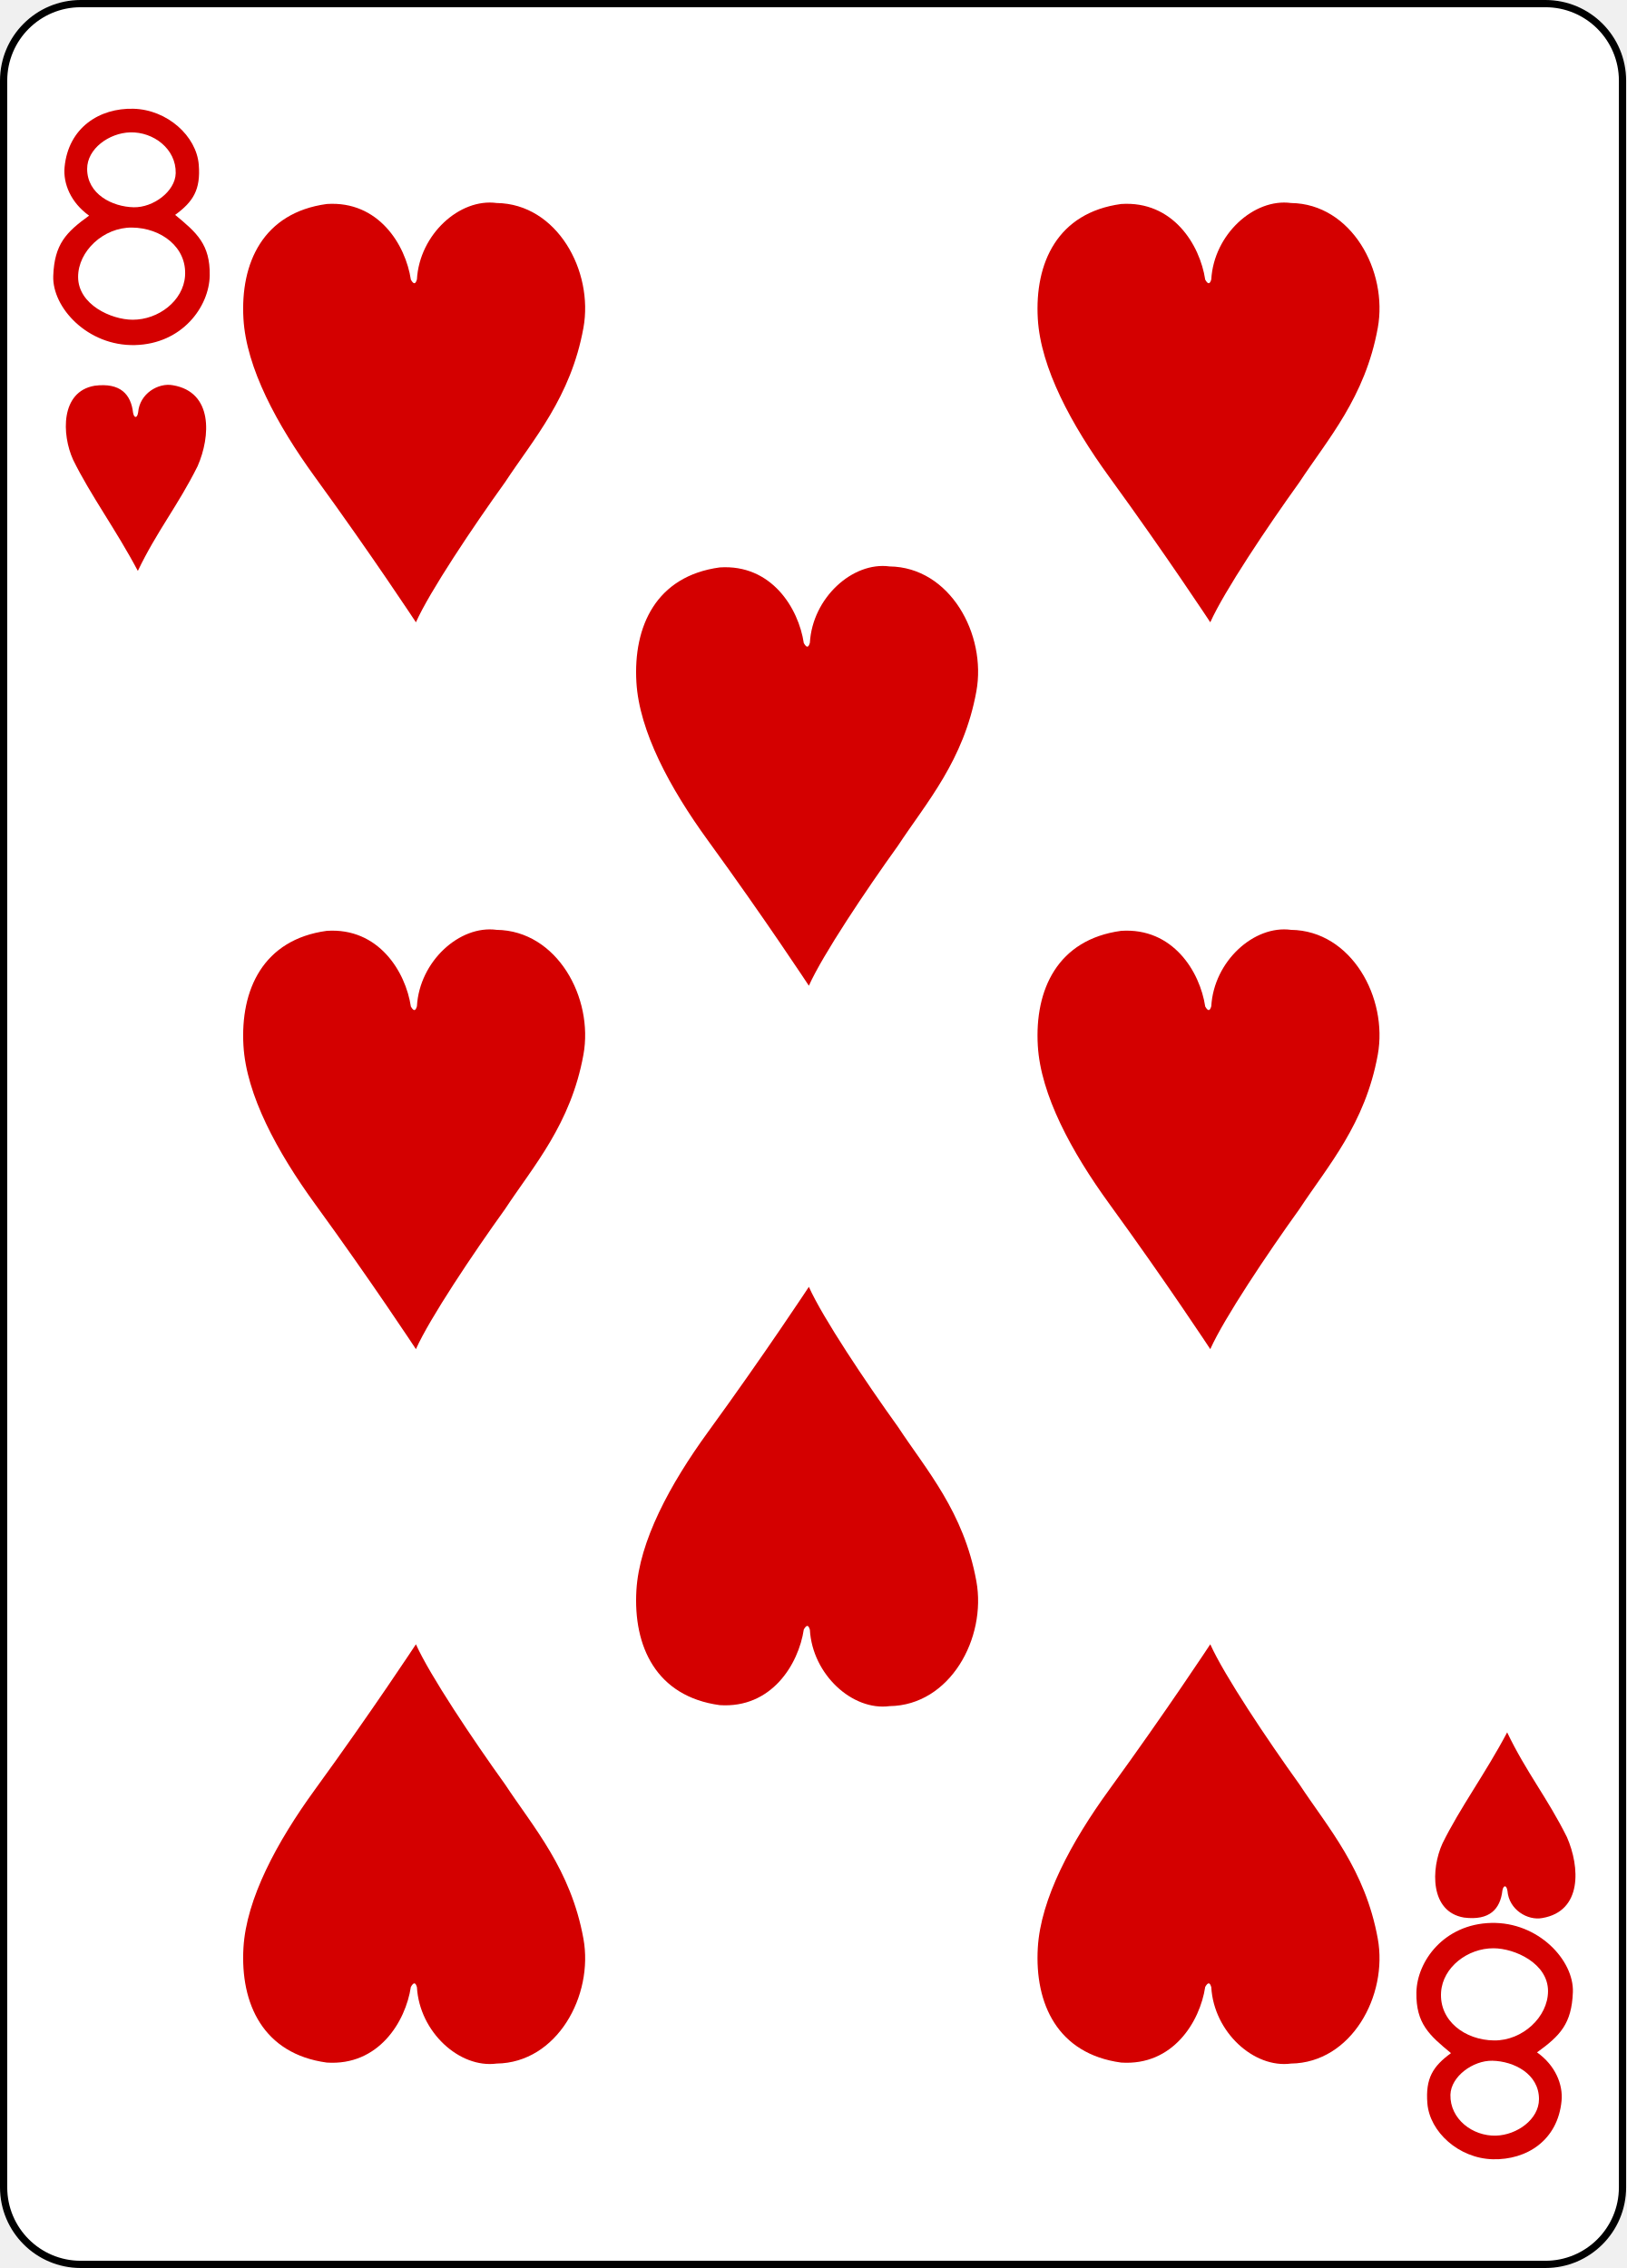
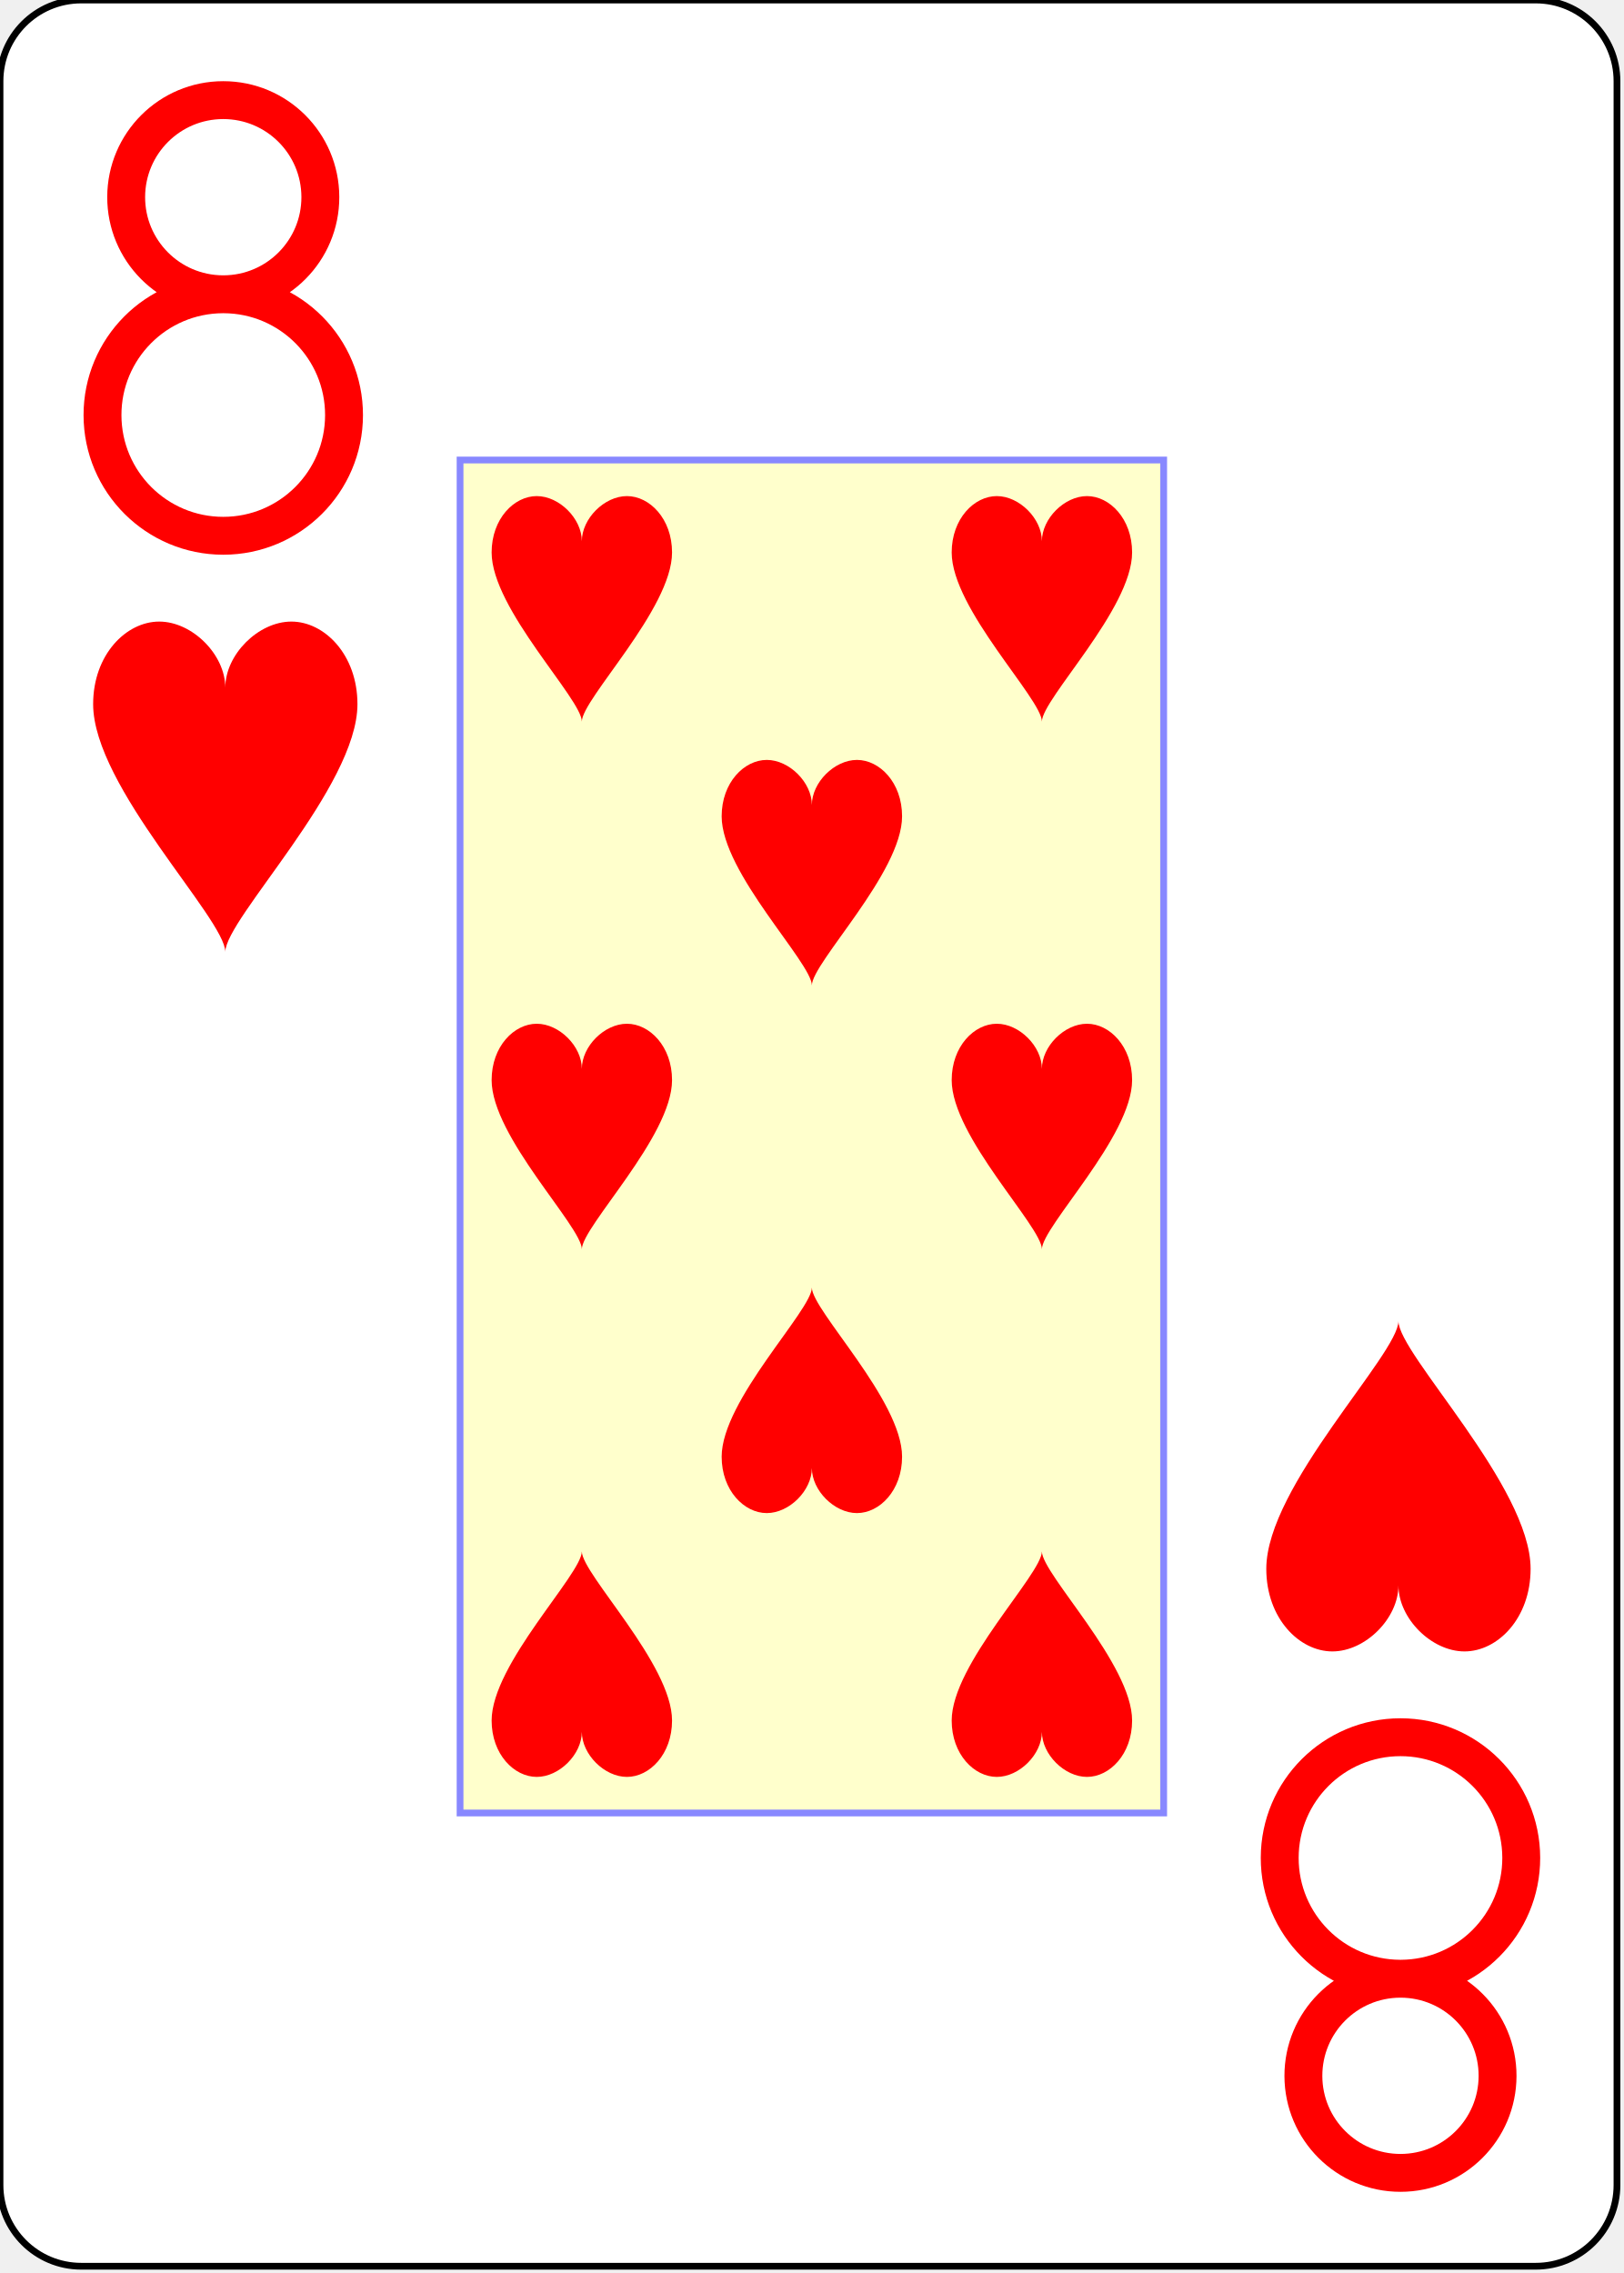
- <svg xmlns="http://www.w3.org/2000/svg" width="224.225" height="312.808" id="svg4423" version="1.1">
-   <defs id="defs4425" />
-   <g id="layer1" transform="translate(-259.9347,-369.7772)">
-     <g transform="translate(-1313.621,-113.6612)" id="g9013" style="display:inline">
-       <g id="g8854">
-         <g transform="translate(-4683.875,2918.937)" id="g8836">
-           <rect ry="10.63" rx="10.63" style="display:inline;fill:#ffffff;fill-opacity:1;stroke:#000000;stroke-width:0.997;stroke-miterlimit:4;stroke-dasharray:none;stroke-opacity:1" id="rect6361" width="223.228" height="311.811" x="6257.929" y="-2435" />
-           <g id="g8646" transform="matrix(0.3010621,0,0,0.3010621,5370.094,-1979.932)">
-             <path style="display:inline;fill:#d40000;fill-opacity:1" d="m 2971.742,-1386.815 c 0.532,-14.533 5.882,-19.991 16.421,-27.6 -8.406,-5.963 -11.95,-14.736 -11.234,-22.212 1.732,-18.092 15.976,-27.144 31.505,-26.75 15.529,0.394 28.913,12.501 29.957,25.649 0.908,11.437 -2.559,16.948 -10.82,22.969 9.808,8.11 16.078,13.452 15.84,27.769 -0.238,14.316 -12.641,31.355 -34.261,31.878 -21.62,0.523 -37.94,-17.169 -37.408,-31.703 z m 60.362,0.048 c 0.927,-13.161 -10.922,-22.04 -24.292,-22.178 -13.028,-0.135 -24.683,10.784 -24.685,22.599 0,12.692 15.158,19.586 24.948,19.623 11.899,0.044 23.23,-8.71 24.029,-20.044 z m -4.278,-47.078 c 0.259,-11.086 -10.154,-19.031 -20.888,-18.711 -9.551,0.284 -19.667,7.443 -19.672,16.71 -0.01,11.592 11.5,17.38 21.314,17.598 8.903,0.198 19.051,-7.223 19.246,-15.597 z" id="path7112" />
-             <path id="path7128" d="m 3667.748,-600.564 c -0.532,14.533 -5.882,19.991 -16.421,27.6 8.406,5.963 11.95,14.736 11.234,22.212 -1.732,18.092 -15.976,27.144 -31.505,26.75 -15.529,-0.394 -28.913,-12.501 -29.957,-25.649 -0.908,-11.437 2.559,-16.948 10.82,-22.969 -9.808,-8.11 -16.078,-13.452 -15.84,-27.769 0.238,-14.316 12.641,-31.355 34.261,-31.878 21.62,-0.523 37.94,17.169 37.408,31.703 z m -60.362,-0.048 c -0.927,13.161 10.922,22.04 24.292,22.178 13.028,0.135 24.683,-10.784 24.685,-22.599 0,-12.692 -15.158,-19.586 -24.948,-19.623 -11.899,-0.044 -23.23,8.71 -24.029,20.044 z m 4.278,47.078 c -0.259,11.086 10.154,19.031 20.888,18.711 9.551,-0.284 19.667,-7.443 19.672,-16.71 0.01,-11.592 -11.5,-17.38 -21.314,-17.598 -8.903,-0.198 -19.051,7.223 -19.246,15.597 z" style="display:inline;fill:#d40000;fill-opacity:1" />
-           </g>
-         </g>
-       </g>
-       <path style="display:inline;fill:#d40000;fill-opacity:1" d="m 1583.636,546.847 c -1.583,-3.472 -1.757,-9.405 2.971,-10.208 3.562,-0.458 5.012,1.198 5.3,3.742 0.142,0.743 0.562,0.788 0.695,-0.058 0.204,-2.609 2.787,-4.133 4.806,-3.75 5.527,0.945 5.204,7.028 3.398,11.156 -2.731,5.479 -5.601,8.938 -8.245,14.452 -3.038,-5.741 -6.507,-10.405 -8.926,-15.333 z" id="path8634" />
-       <path id="path8548" d="m 1618.614,511.574 c 7.144,-0.474 10.868,5.627 11.595,10.436 0.433,0.764 0.671,0.549 0.837,-0.042 0.349,-6.174 5.875,-11.22 10.993,-10.53 8.328,0.108 13.389,9.375 11.966,17.219 -1.738,9.582 -6.9,15.351 -10.808,21.293 -4.421,6.152 -10.373,15.04 -12.29,19.317 0,0 -6.048,-9.205 -13.917,-20.03 -5.262,-7.239 -9.473,-15.082 -9.865,-21.835 -0.448,-7.715 2.719,-14.632 11.489,-15.828 z" style="display:inline;fill:#d40000;fill-opacity:1" />
-       <path id="path8550" d="m 1728.147,511.574 c 7.144,-0.474 10.868,5.627 11.595,10.436 0.433,0.764 0.671,0.549 0.837,-0.042 0.349,-6.174 5.875,-11.22 10.993,-10.53 8.328,0.108 13.389,9.375 11.966,17.219 -1.738,9.582 -6.9,15.351 -10.808,21.293 -4.421,6.152 -10.373,15.04 -12.29,19.317 0,0 -6.048,-9.205 -13.917,-20.03 -5.262,-7.239 -9.473,-15.082 -9.865,-21.835 -0.448,-7.715 2.719,-14.632 11.489,-15.828 z" style="display:inline;fill:#d40000;fill-opacity:1" />
-       <path id="path8552" d="m 1672.797,561.698 c 7.144,-0.474 10.868,5.627 11.595,10.436 0.433,0.764 0.671,0.549 0.837,-0.042 0.349,-6.174 5.875,-11.22 10.993,-10.53 8.328,0.108 13.389,9.375 11.966,17.219 -1.738,9.582 -6.9,15.351 -10.808,21.293 -4.421,6.152 -10.373,15.04 -12.29,19.317 0,0 -6.048,-9.205 -13.917,-20.03 -5.262,-7.239 -9.473,-15.082 -9.865,-21.835 -0.448,-7.715 2.719,-14.632 11.489,-15.828 z" style="display:inline;fill:#d40000;fill-opacity:1" />
-       <path id="path8554" d="m 1618.614,611.822 c 7.144,-0.474 10.868,5.627 11.595,10.436 0.433,0.764 0.671,0.549 0.837,-0.042 0.349,-6.174 5.875,-11.22 10.993,-10.53 8.328,0.108 13.389,9.375 11.966,17.219 -1.738,9.582 -6.9,15.351 -10.808,21.293 -4.421,6.152 -10.373,15.04 -12.29,19.317 0,0 -6.048,-9.205 -13.917,-20.03 -5.262,-7.239 -9.473,-15.082 -9.865,-21.835 -0.448,-7.715 2.719,-14.632 11.489,-15.828 z" style="display:inline;fill:#d40000;fill-opacity:1" />
-       <path id="path8556" d="m 1728.147,611.822 c 7.144,-0.474 10.868,5.627 11.595,10.436 0.433,0.764 0.671,0.549 0.837,-0.042 0.349,-6.174 5.875,-11.22 10.993,-10.53 8.328,0.108 13.389,9.375 11.966,17.219 -1.738,9.582 -6.9,15.351 -10.808,21.293 -4.421,6.152 -10.373,15.04 -12.29,19.317 0,0 -6.048,-9.205 -13.917,-20.03 -5.262,-7.239 -9.473,-15.082 -9.865,-21.835 -0.448,-7.715 2.719,-14.632 11.489,-15.828 z" style="display:inline;fill:#d40000;fill-opacity:1" />
-       <path id="path8614" d="m 1728.147,767.914 c 7.144,0.474 10.868,-5.627 11.595,-10.436 0.433,-0.764 0.671,-0.549 0.837,0.042 0.349,6.174 5.875,11.22 10.993,10.53 8.328,-0.108 13.389,-9.375 11.966,-17.219 -1.738,-9.582 -6.9,-15.351 -10.808,-21.293 -4.421,-6.152 -10.373,-15.04 -12.29,-19.317 0,0 -6.048,9.205 -13.917,20.03 -5.262,7.239 -9.473,15.082 -9.865,21.835 -0.448,7.715 2.719,14.632 11.489,15.828 z" style="display:inline;fill:#d40000;fill-opacity:1" />
-       <path id="path8616" d="m 1672.797,718.615 c 7.144,0.474 10.868,-5.627 11.595,-10.436 0.433,-0.764 0.671,-0.549 0.837,0.042 0.349,6.174 5.875,11.22 10.993,10.53 8.328,-0.108 13.389,-9.375 11.966,-17.219 -1.738,-9.582 -6.9,-15.351 -10.808,-21.293 -4.421,-6.152 -10.373,-15.04 -12.29,-19.317 0,0 -6.048,9.205 -13.917,20.03 -5.262,7.239 -9.473,15.082 -9.865,21.835 -0.448,7.715 2.719,14.632 11.489,15.828 z" style="display:inline;fill:#d40000;fill-opacity:1" />
-       <path id="path8618" d="m 1618.614,767.914 c 7.144,0.474 10.868,-5.627 11.595,-10.436 0.433,-0.764 0.671,-0.549 0.837,0.042 0.349,6.174 5.875,11.22 10.993,10.53 8.328,-0.108 13.389,-9.375 11.966,-17.219 -1.738,-9.582 -6.9,-15.351 -10.808,-21.293 -4.421,-6.152 -10.373,-15.04 -12.29,-19.317 0,0 -6.048,9.205 -13.917,20.03 -5.262,7.239 -9.473,15.082 -9.865,21.835 -0.448,7.715 2.719,14.632 11.489,15.828 z" style="display:inline;fill:#d40000;fill-opacity:1" />
-       <path id="path8664" d="m 1772.451,737.705 c -1.583,3.472 -1.757,9.405 2.971,10.208 3.562,0.458 5.012,-1.198 5.3,-3.742 0.142,-0.743 0.562,-0.788 0.695,0.058 0.204,2.609 2.787,4.133 4.806,3.75 5.527,-0.945 5.204,-7.028 3.398,-11.156 -2.731,-5.479 -5.601,-8.938 -8.245,-14.452 -3.038,5.741 -6.507,10.405 -8.926,15.333 z" style="display:inline;fill:#d40000;fill-opacity:1" />
-     </g>
+ <svg xmlns="http://www.w3.org/2000/svg" xmlns:xlink="http://www.w3.org/1999/xlink" class="card" preserveAspectRatio="none" viewBox="-120 -168 240 336">
+   <defs>
+     <symbol id="c" preserveAspectRatio="xMinYMid" viewBox="-600 -600 1200 1200">
+       <path fill="red" d="M0-300c0-100 100-200 200-200s200 100 200 250C400 0 0 400 0 500 0 400-400 0-400-250c0-150 100-250 200-250S0-400 0-300Z" />
+     </symbol>
+     <symbol id="b" preserveAspectRatio="xMinYMid" viewBox="-500 -500 1000 1000">
+       <path fill="none" stroke="red" stroke-linecap="square" stroke-miterlimit="1.5" stroke-width="80" d="M-1-50a205 205 0 1 1 2 0h-2a255 255 0 1 0 2 0Z" />
+     </symbol>
+     <path id="a" d="M-52-100H52v200H-52z" />
+   </defs>
+   <rect width="239" height="335" x="-120" y="-168" fill="#fff" stroke="#000" rx="12" ry="12" />
+   <use xlink:href="#a" width="104" height="200" fill="#FFC" stroke="#88f" />
+   <use xlink:href="#b" width="70" height="70" x="-122" y="-156" />
+   <use xlink:href="#c" width="58.6" height="58.6" x="-116" y="-81" />
+   <use xlink:href="#c" width="40" height="40" x="-54" y="-98" />
+   <use xlink:href="#c" width="40" height="40" x="14" y="-98" />
+   <use xlink:href="#c" width="40" height="40" x="-20" y="-59" />
+   <use xlink:href="#c" width="40" height="40" x="-54" y="-20" />
+   <use xlink:href="#c" width="40" height="40" x="14" y="-20" />
+   <g transform="rotate(180)">
+     <use xlink:href="#b" width="70" height="70" x="-122" y="-156" />
+     <use xlink:href="#c" width="58.6" height="58.6" x="-116" y="-81" />
+     <use xlink:href="#c" width="40" height="40" x="-54" y="-98" />
+     <use xlink:href="#c" width="40" height="40" x="14" y="-98" />
+     <use xlink:href="#c" width="40" height="40" x="-20" y="-59" />
  </g>
</svg>
